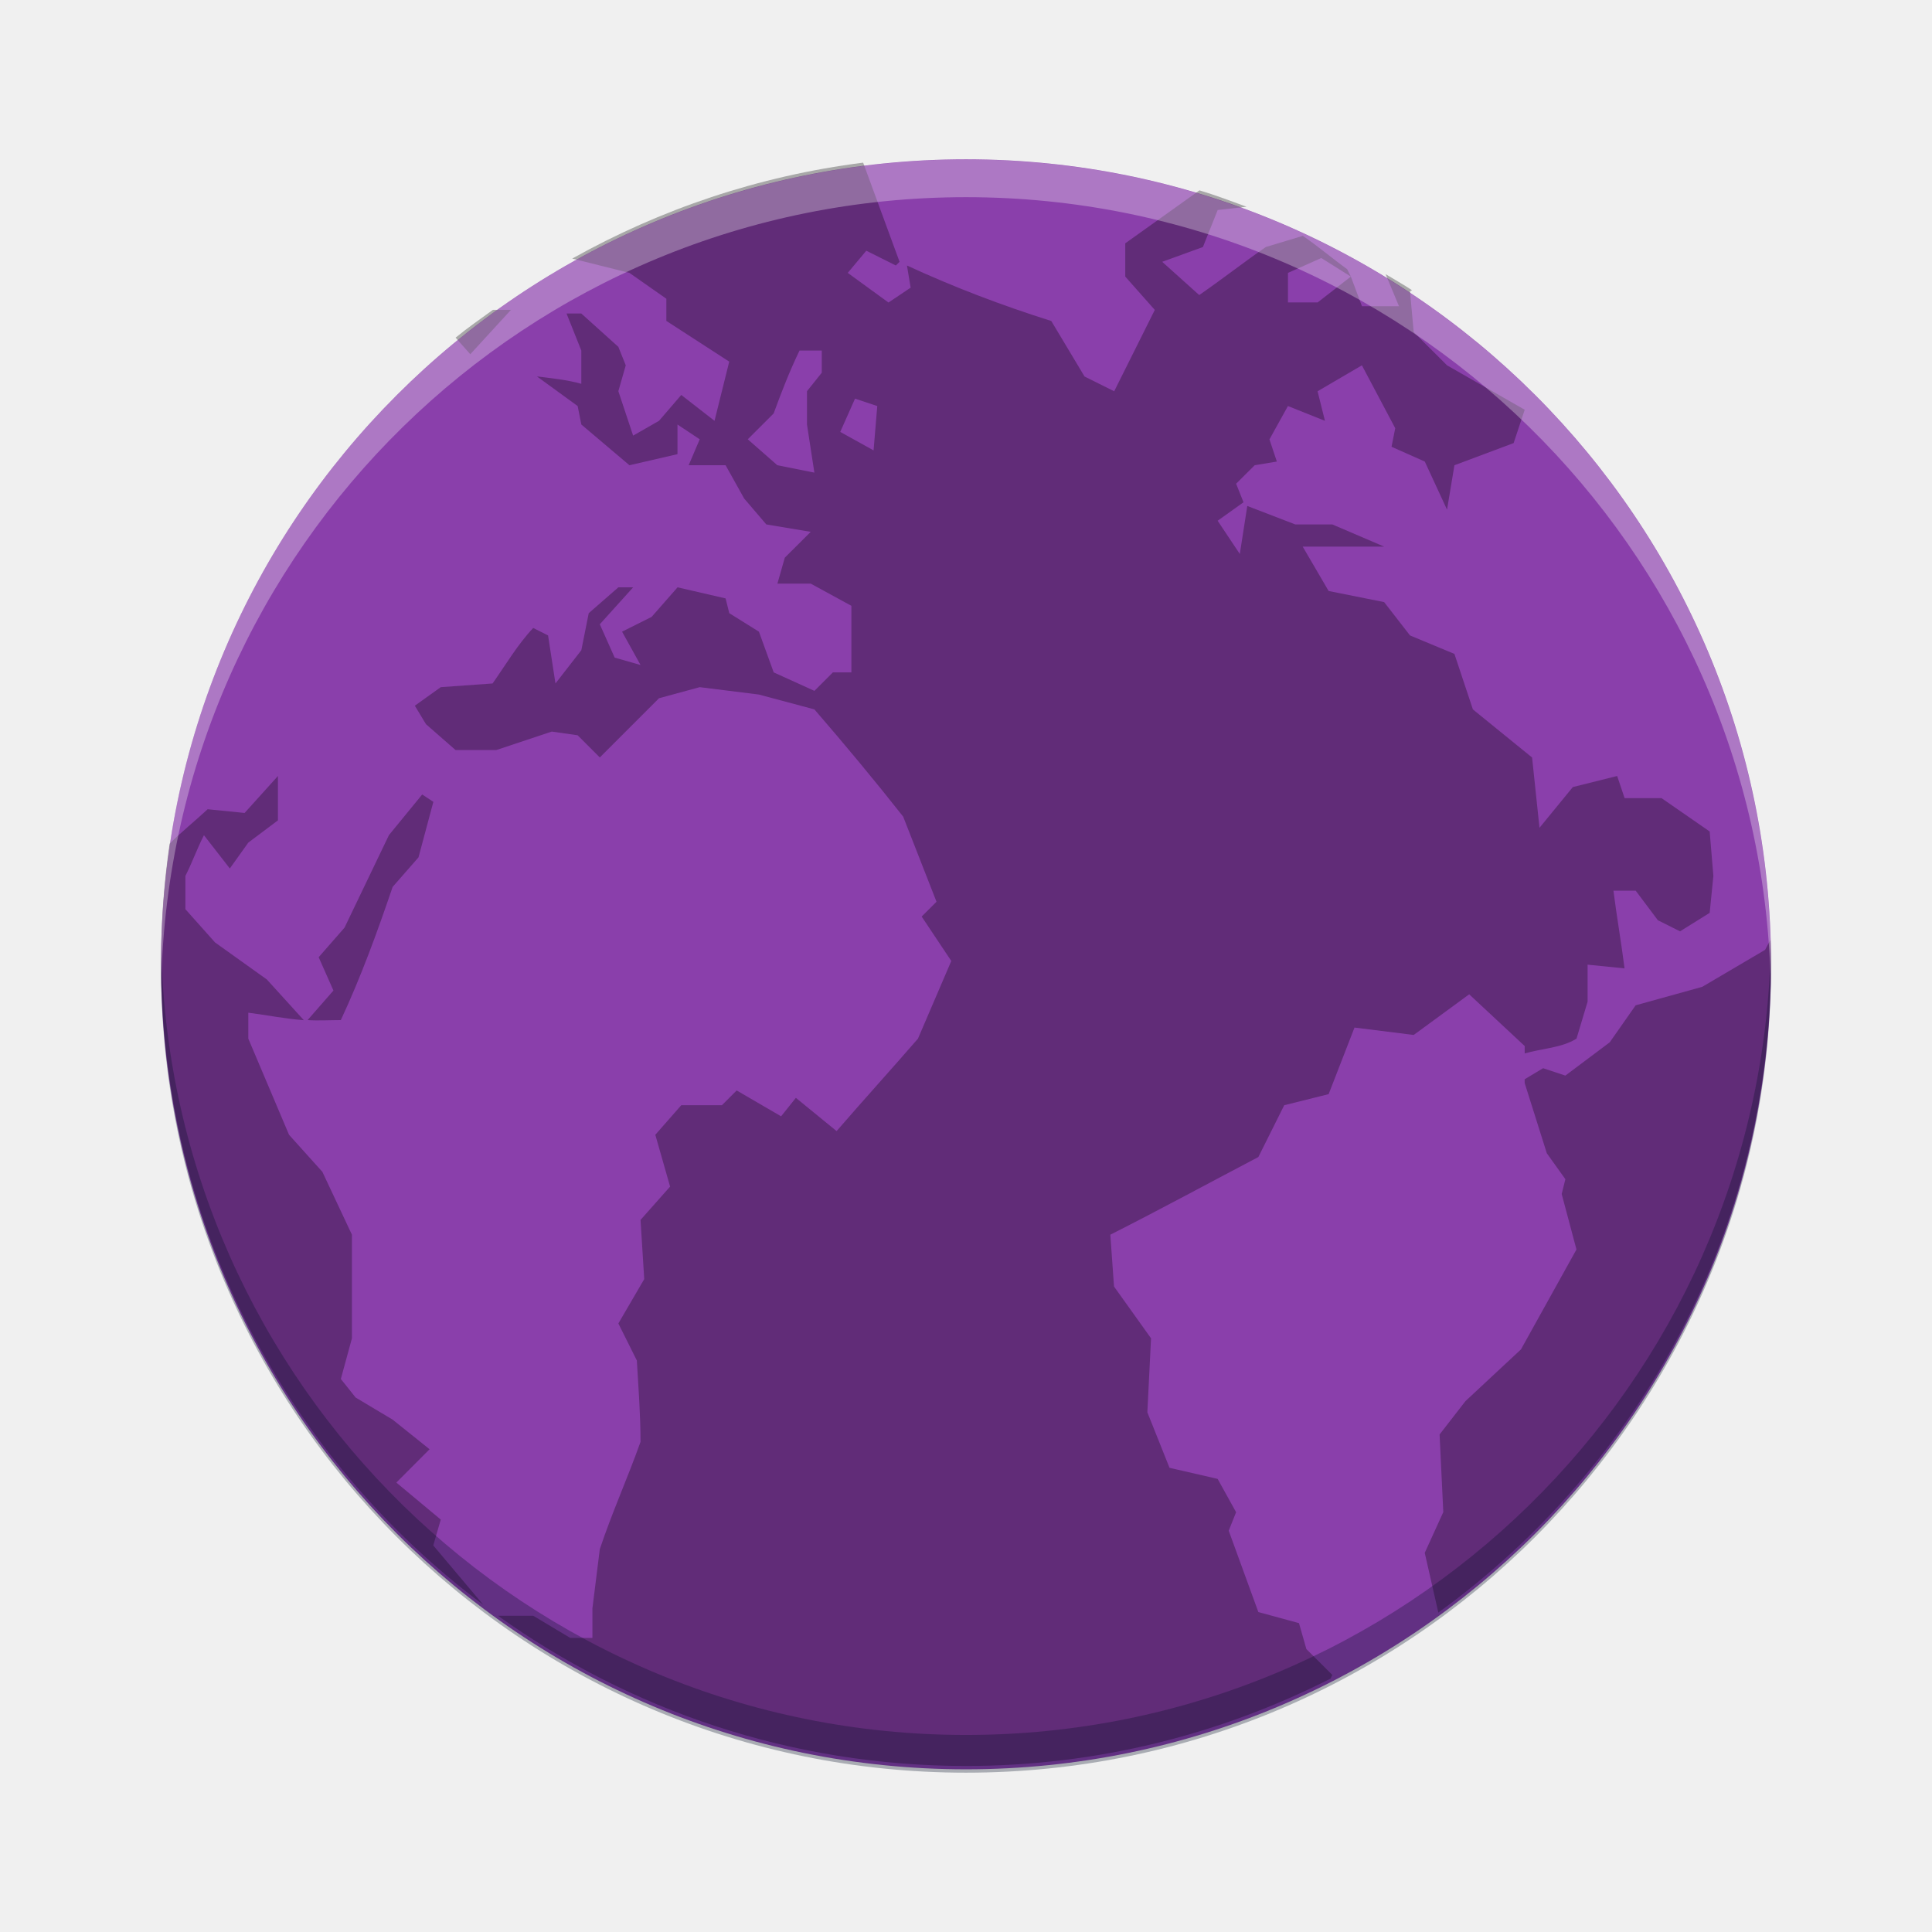
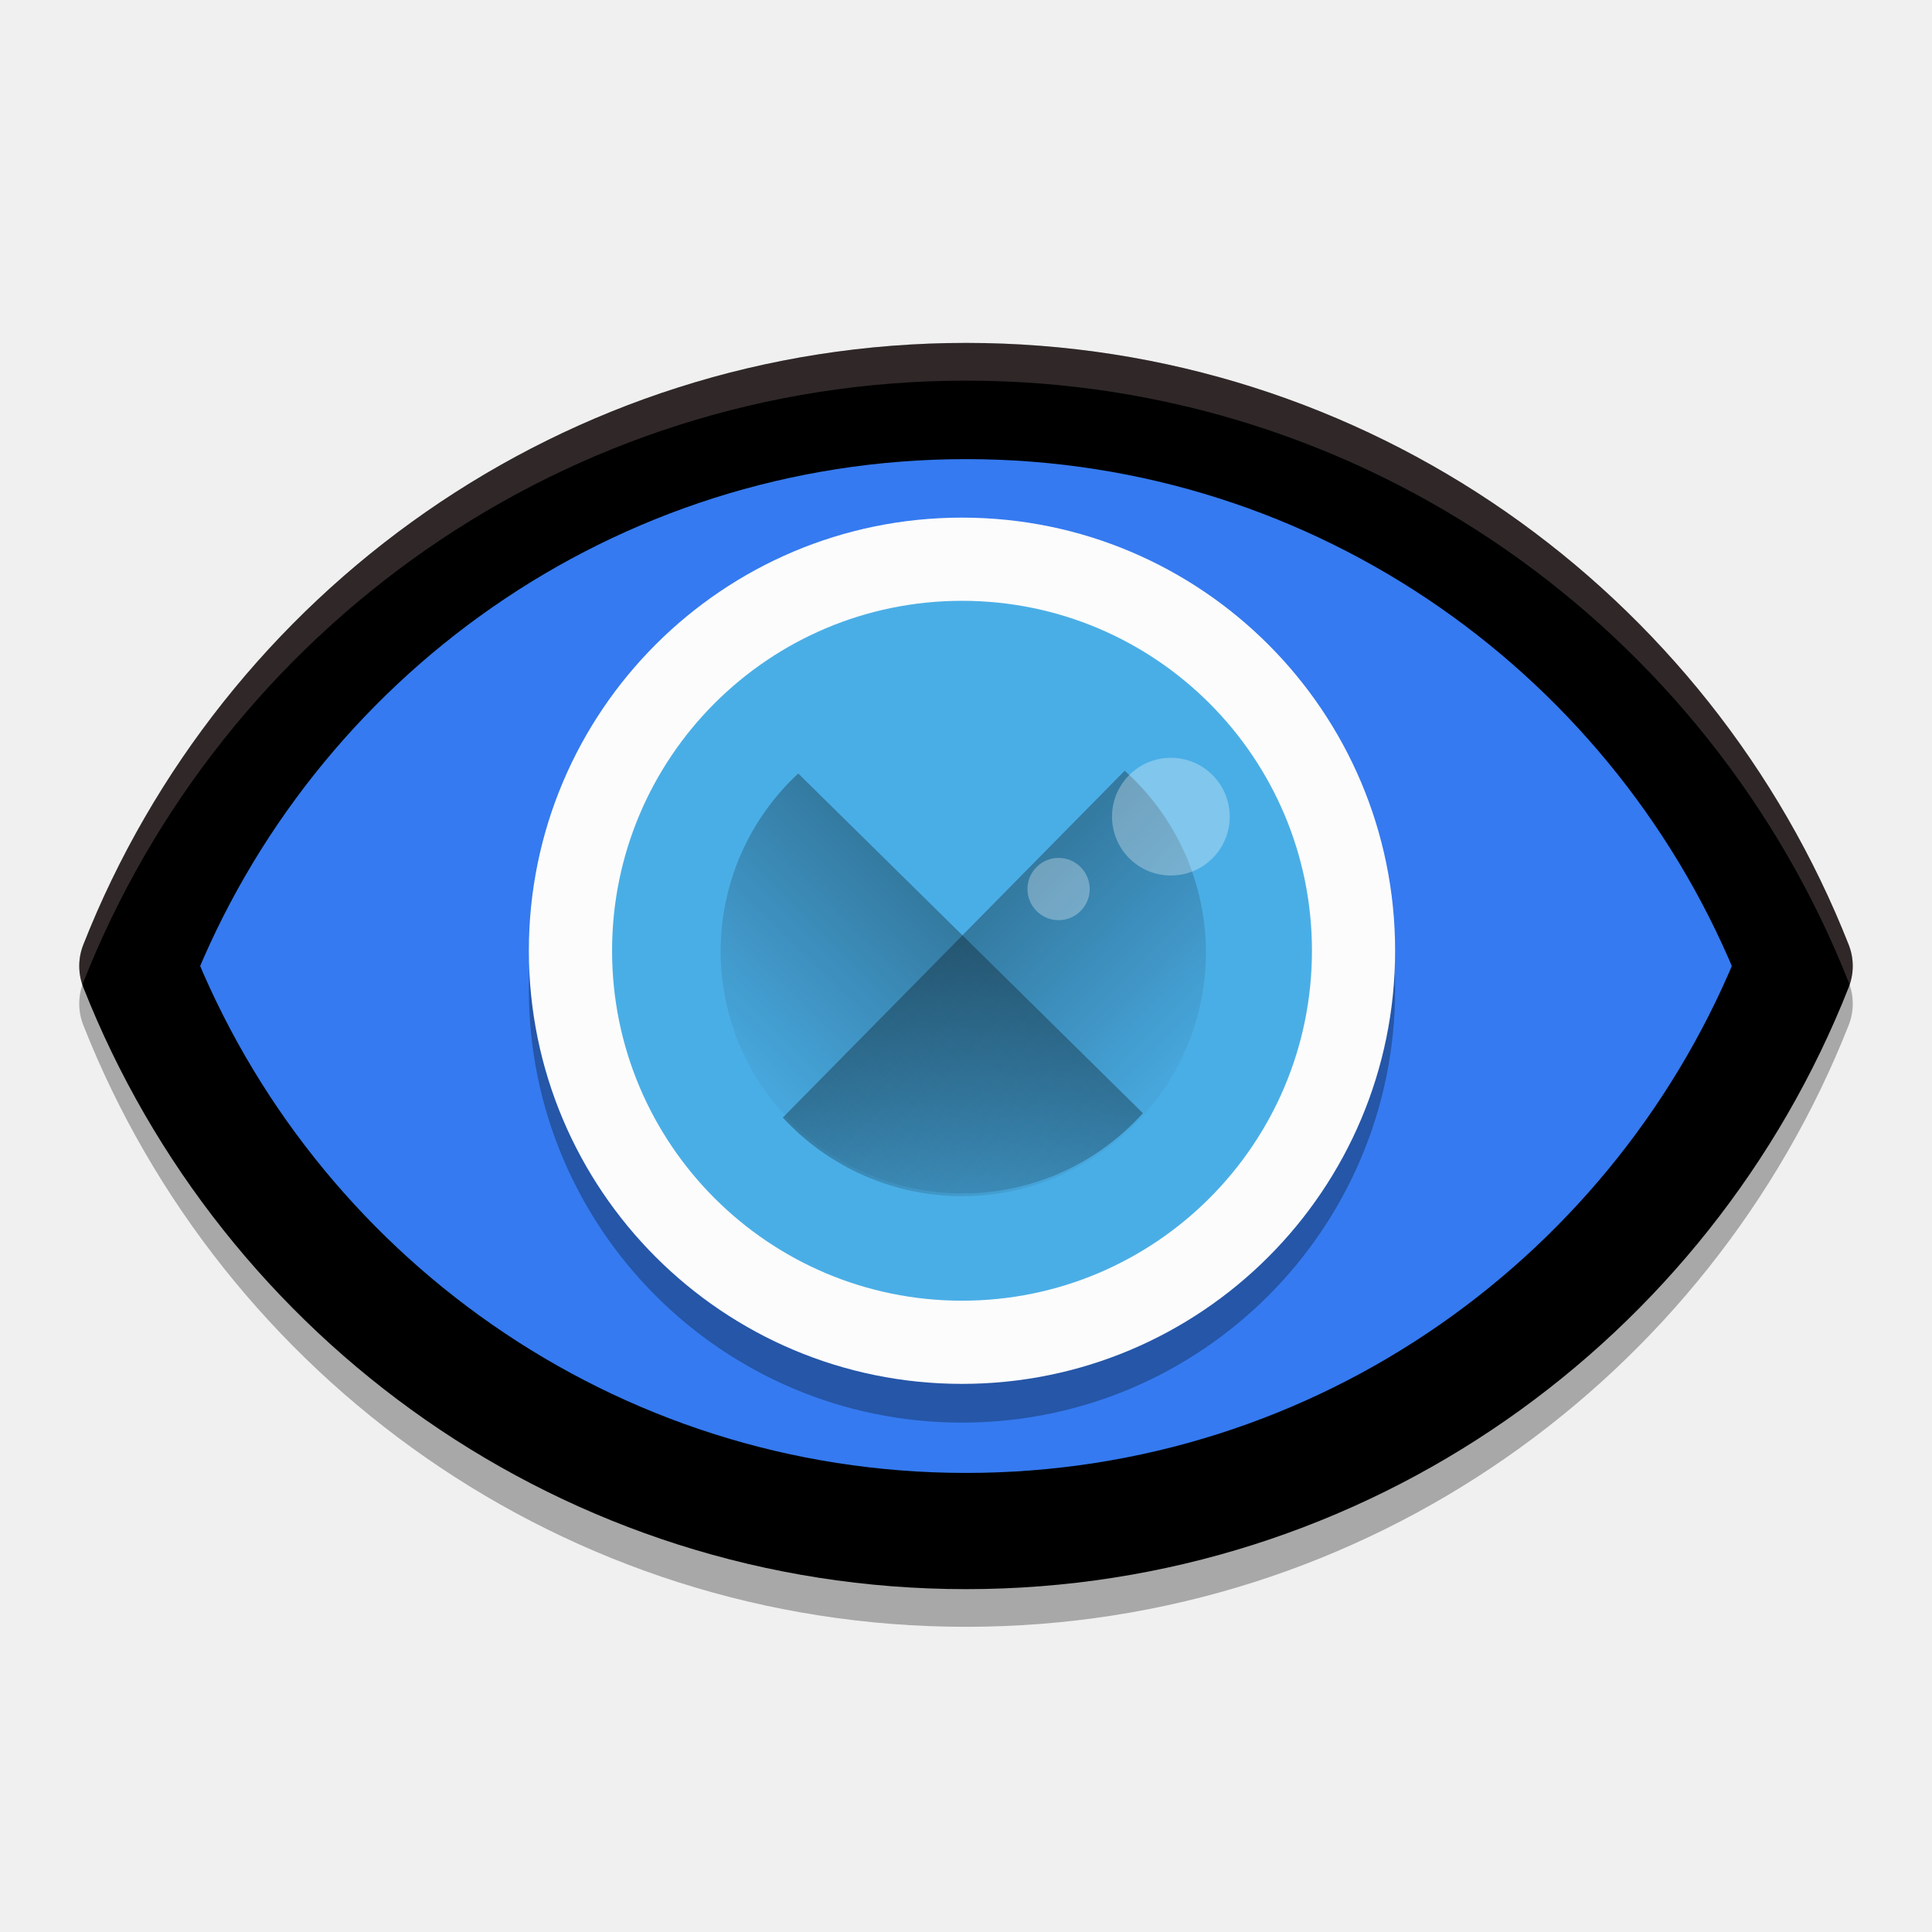
- <svg xmlns="http://www.w3.org/2000/svg" width="512" height="512" version="1.1" viewBox="0 0 384 384">
+ <svg xmlns="http://www.w3.org/2000/svg" xmlns:xlink="http://www.w3.org/1999/xlink" width="512" height="512" version="1.1" viewBox="0 0 384 384">
  <defs>
-     <clipPath>
+     <filter id="alpha" x="0" y="0" width="1" height="1">
+       <feColorMatrix in="SourceGraphic" values="0 0 0 0 1 0 0 0 0 1 0 0 0 0 1 0 0 0 1 0" />
+     </filter>
+     <mask id="c">
+       <g filter="url(#alpha)">
+         <rect width="384" height="384" fill-opacity=".302" />
+       </g>
+     </mask>
+     <linearGradient id="d" x1="-44" x2="-24" y1="-24" y2="-24" gradientTransform="matrix(-1.154 -1.1375 1.1375 -1.154 191.54 132.58)" gradientUnits="userSpaceOnUse">
+       <stop stop-opacity="0" offset="0" />
+       <stop offset="1" />
+     </linearGradient>
+     <clipPath id="f">
      <rect width="384" height="384" />
    </clipPath>
+     <g id="a" clip-path="url(#f)">
+       <path d="m210.31 168.93-38.473 39.031c5.188 5.637 12.5 8.848 20.16 8.855 15.168 0 27.461-12.293 27.461-27.461-0.012-7.797-3.336-15.223-9.148-20.426z" fill="url(#d)" />
+     </g>
+     <linearGradient id="e" x1="-44" x2="-24" y1="-24" y2="-24" gradientTransform="matrix(2.3855 -2.4201 -2.4201 -2.3855 191.02 67.38)" gradientUnits="userSpaceOnUse">
+       <stop stop-opacity="0" offset="0" />
+       <stop offset="1" />
+     </linearGradient>
+     <g id="b" opacity=".3" lip-path="url(#clip3)">
+       <path d="m152.85 144.27c-11.742 10.883-18.426 26.164-18.445 42.172 0 31.805 25.785 57.59 57.59 57.59 16.297-0.023 31.82-6.953 42.723-19.066z" fill="url(#e)" />
+     </g>
    <clipPath>
+       <path d="m111 119h177v23h-177z" />
+     </clipPath>
+     <clipPath>
+       <path d="m177 130h45v89h-45z" />
+     </clipPath>
+     <clipPath>
+       <path d="m111 207h177v89h-177z" />
+     </clipPath>
+     <clipPath id="g">
      <rect width="384" height="384" />
    </clipPath>
-     <clipPath>
-       <rect width="384" height="384" />
-     </clipPath>
+     <g clip-path="url(#g)" />
  </defs>
-   <g transform="translate(-.595 8.415)">
-     <path d="m352.6 183.25c0-88.367-71.633-160-160-160s-160 71.633-160 160 71.633 160 160 160 160-71.633 160-160z" fill="#8a3fab" />
-     <path d="m172.13 23.915c-20.805 2.637-40.309 9.27-57.797 19.062l11.359 2.844 7.344 5.141v4.406l12.5 8.094-2.926 11.766-6.609-5.141-4.426 5.141-5.141 2.938-2.938-8.828 1.473-5.141-1.473-3.672-7.359-6.625h-2.938l2.938 7.359v6.609c-2.887-0.805-5.863-1.094-8.824-1.469l8.094 5.891 0.734 3.672 9.562 8.094 9.547-2.203v-5.891l4.422 2.938-2.203 5.156h7.344l3.688 6.609 4.406 5.156 8.828 1.469-5.156 5.141-1.469 5.156h6.625l8.078 4.406v13.234h-3.672l-3.672 3.672-8.094-3.672-2.938-8.094-5.891-3.672-0.734-2.938-9.547-2.203-5.156 5.875-5.875 2.938 3.672 6.625-5.141-1.469-2.953-6.625 6.625-7.344h-2.938l-5.891 5.141-1.469 7.359-5.141 6.609-1.469-9.547-2.953-1.484c-3.113 3.297-5.457 7.316-8.078 11.031l-10.297 0.734-5.156 3.688 2.219 3.672 5.875 5.141h8.094l11.031-3.672 5.141 0.734 4.406 4.406 11.766-11.766 8.094-2.203 11.766 1.469 11.031 2.953c6.008 6.949 11.953 14.094 17.641 21.312l6.625 16.922-2.953 2.938 5.891 8.828-6.625 15.438c-5.356 6.18-10.824 12.188-16.172 18.375l-8.094-6.609-2.938 3.672-8.828-5.141-2.938 2.938h-8.078l-5.156 5.875 2.938 10.297-5.875 6.625 0.734 11.766-5.141 8.812 3.672 7.359c0.312 5.352 0.734 10.816 0.734 16.172-2.582 7.25-5.656 14.023-8.094 21.328l-1.469 11.766v5.875h-4.406l-7.359-4.406h-7.016c26.199 18.727 58.246 29.859 93.047 29.859 26.137 0 50.695-6.34 72.438-17.359l0.359-0.734-5.156-5.141-1.469-5.156-8.078-2.203-5.891-16.172 1.469-3.672-3.672-6.625-9.562-2.203-4.406-11.031 0.734-14.703-7.359-10.297-0.734-10.297c10.035-5.078 19.465-10.211 29.422-15.438l5.141-10.297 8.828-2.203 5.141-13.234 11.766 1.469 11.031-8.078 11.031 10.281v1.469c3.328-0.98 7.332-1.078 10.297-2.938l2.203-7.344v-7.359l7.344 0.734c-0.613-4.945-1.59-10.496-2.203-15.438h4.422l4.406 5.875 4.406 2.203 5.891-3.672 0.734-7.344-0.734-8.828-9.562-6.625h-7.344l-1.484-4.406-8.812 2.203-6.625 8.094-1.469-13.969-11.766-9.562-3.672-11.031-8.828-3.672-5.141-6.625-11.031-2.203-5.156-8.828h16.188l-10.297-4.406h-7.359l-9.547-3.672-1.484 9.547-4.406-6.609 5.141-3.672-1.469-3.688 3.688-3.672 4.406-0.734-1.469-4.406 3.672-6.625 7.359 2.938-1.469-5.875 8.812-5.156 6.625 12.5-0.734 3.688 6.609 2.938 4.422 9.562 1.469-8.828 11.766-4.406 2.203-6.625-15.438-8.828-6.625-6.609-0.734-8.094 0.391-0.234c-1.695-1.133-3.496-2.121-5.242-3.188l2.656 6.375h-7.359l-2.203-5.891-6.606 5.141h-5.894v-5.875l6.625-2.953 5.875 3.688-0.734-1.469c-2.957-2.137-5.797-4.57-8.812-6.625l-7.363 2.219c-4.566 3.168-8.656 6.383-13.23 9.547l-7.359-6.609 8.094-2.938 2.938-7.359 5.734-0.641c-3.094-1.148-6.176-2.309-9.359-3.266l-14.75 10.531v6.609l5.871 6.625-8.07 16.172-5.894-2.938-6.609-11.031c-9.871-3.113-19.367-6.727-28.688-11.031l0.734 4.406-4.406 2.953-8.094-5.891 3.688-4.406 5.875 2.938 0.734-0.734-7.234-19.703zm-73.562 29.25c-2.496 1.812-5.035 3.578-7.422 5.531l2.922 3.297 8.094-8.828zm60.938 8.094h4.422v4.406l-2.938 3.672v6.625l1.469 9.562-7.367-1.473-5.871-5.152 5.144-5.141c1.609-4.383 3.121-8.297 5.141-12.5zm11.031 9.562 4.422 1.469-0.734 8.812-6.625-3.672zm-114.7 75-6.625 7.344-7.344-0.738c-2.586 2.402-5.156 4.457-7.562 6.848-1.102 7.609-1.703 15.395-1.703 23.312 0 52.539 25.184 98.848 64.062 127.98l-9.953-11.816 1.488-5.137-8.828-7.359 6.606-6.621-7.34-5.883-7.359-4.398-2.938-3.688 2.203-8.078v-20.594l-5.875-12.5-6.625-7.359-8.094-19.109v-5.156c3.785 0.484 7.328 1.215 11.031 1.484l-7.348-8.09-10.297-7.359-5.891-6.609v-6.625c1.262-2.426 2.418-5.652 3.688-8.078l5.141 6.609 3.672-5.141 5.891-4.422zm28.672 3.672-6.609 8.078-8.828 18.391-5.141 5.875 2.938 6.625-5.141 5.875c2.148 0.141 4.402 0 6.609 0 4.012-8.602 7.242-17.477 10.297-26.469l5.141-5.875 2.953-11.031zm267.98 28.891c-0.293 0.512-1.062 1.984-1.062 1.984l-12.5 7.359-13.234 3.672-5.156 7.359-8.812 6.609-4.422-1.469-3.672 2.203v0.734l4.406 13.969 3.688 5.156-0.734 2.938 2.938 11.031-11.031 19.859-11.031 10.281-5.141 6.625 0.734 15.438-3.688 8.094 2.703 11.875c40.055-29.023 66.125-76.055 66.125-129.51 0-1.41-0.074-2.805-0.109-4.203z" opacity=".3" />
-     <path transform="scale(.75)" d="m43.521 240.23c-0.038 1.663-0.062 3.328-0.062 5 0 117.82 95.509 213.33 213.33 213.33s213.33-95.511 213.33-213.33c0-1.672-0.026-3.337-0.064-5-2.657 115.51-97.118 208.33-213.27 208.33-116.15 0-210.61-92.821-213.27-208.33z" fill="#030f25" opacity=".3" stroke-width="1.333" />
-     <path d="m192.59 23.275c-88.365 0-160 71.632-160 160 0 1.253 0.018 2.503 0.047 3.75 1.993-86.632 72.839-156.25 159.95-156.25 87.112 0 157.96 69.615 159.95 156.25 0.029-1.247 0.048-2.497 0.048-3.75 0-88.365-71.633-160-160-160z" fill="#fff" opacity=".3" stroke-width="1" />
+   <path d="m192 75.655c-79.653 0-147.85 49.58-175.45 119.61-1.072 2.72-1.072 5.746 0 8.467 27.597 70.029 95.79 119.61 175.45 119.61 79.653 0 147.85-49.58 175.45-119.61 1.072-2.721 1.072-5.748 0-8.469-27.597-70.029-95.79-119.61-175.45-119.61z" color="#000000" color-rendering="auto" dominant-baseline="auto" image-rendering="auto" opacity=".3" shape-rendering="auto" solid-color="#000000" style="font-feature-settings:normal;font-variant-alternates:normal;font-variant-caps:normal;font-variant-ligatures:normal;font-variant-numeric:normal;font-variant-position:normal;isolation:auto;mix-blend-mode:normal;shape-padding:0;text-decoration-color:#000000;text-decoration-line:none;text-decoration-style:solid;text-indent:0;text-orientation:mixed;text-transform:none;white-space:normal" />
+   <path d="m262.48 192.74c0 39.368-31.912 71.279-71.279 71.279s-71.279-31.912-71.279-71.279 31.912-71.279 71.279-71.279 71.279 31.912 71.279 71.279z" fill="#d72e2e" stroke-width="1.027" />
+   <path d="m197.68 102.02c-64.8 0-120.14 40.305-142.56 97.2 22.42 56.895 77.758 97.2 142.56 97.2 64.8 0 120.14-40.305 142.56-97.2-22.424-56.895-77.763-97.2-142.56-97.2z" fill-opacity=".2" stroke-width="1.027" />
+   <path d="m192 79.705c-74.864 0-138.8 46.565-164.7 112.3 25.902 65.73 89.834 112.3 164.7 112.3 74.864 0 138.8-46.565 164.7-112.3-25.902-65.73-89.834-112.3-164.7-112.3z" fill="#357af0" stroke="#000" stroke-linejoin="round" stroke-width="23.098" />
+   <g stroke-width="1.027">
+     <path d="m277.29 196.67c0 47.543-38.539 86.086-86.086 86.086s-86.09-38.543-86.09-86.086c0-47.547 38.543-86.09 86.09-86.09s86.086 38.543 86.086 86.09z" opacity=".3" />
+     <path d="m263.57 189.03c0 40.148-32.548 72.692-72.696 72.692s-72.692-32.544-72.692-72.692 32.544-72.696 72.692-72.696 72.696 32.548 72.696 72.696z" fill="#262833" />
+     <path d="m277.29 188.97c0 47.543-38.539 86.086-86.086 86.086s-86.09-38.543-86.09-86.086c0-47.547 38.543-86.09 86.09-86.09s86.086 38.543 86.086 86.09z" fill="#fcfcfc" />
+     <path d="m260.76 188.97c0 38.413-31.14 69.553-69.553 69.553s-69.553-31.14-69.553-69.553 31.14-69.553 69.553-69.553 69.553 31.14 69.553 69.553z" fill="#4aaee6" />
  </g>
+   <use transform="matrix(1.766 0 0 1.766 -147.87 -145.14)" width="100%" height="100%" mask="url(#c)" xlink:href="#a" />
+   <use transform="matrix(.83668 0 0 .83668 30.774 33.029)" width="100%" height="100%" xlink:href="#b" />
+   <path d="m232.72 150.62a11.697 11.697 0 0 0-11.698 11.698 11.697 11.697 0 0 0 11.698 11.697 11.697 11.697 0 0 0 11.698-11.697 11.697 11.697 0 0 0-11.698-11.698zm-22.318 19.898a6.185 6.185 0 0 0-6.185 6.185 6.185 6.185 0 0 0 6.185 6.185 6.185 6.185 0 0 0 6.185-6.185 6.185 6.185 0 0 0-6.185-6.185z" fill="#fff" opacity=".3" stroke-width=".437" />
+   <path transform="scale(.75)" d="m256 90.873c-106.2 0-197.13 66.108-233.93 159.48-1.345 3.415-1.407 7.187-0.219 10.645 0.074-0.215 0.135-0.432 0.219-0.645 36.793-93.375 127.72-159.48 233.93-159.48s197.13 66.108 233.93 159.48c0.084 0.212 0.145 0.43 0.219 0.645 1.188-3.458 1.127-7.229-0.219-10.645-36.795-93.372-127.72-159.48-233.93-159.48z" color="#000000" color-rendering="auto" dominant-baseline="auto" fill="#f1caca" image-rendering="auto" opacity=".2" shape-rendering="auto" solid-color="#000000" style="font-feature-settings:normal;font-variant-alternates:normal;font-variant-caps:normal;font-variant-ligatures:normal;font-variant-numeric:normal;font-variant-position:normal;isolation:auto;mix-blend-mode:normal;shape-padding:0;text-decoration-color:#000000;text-decoration-line:none;text-decoration-style:solid;text-indent:0;text-orientation:mixed;text-transform:none;white-space:normal" />
</svg>
